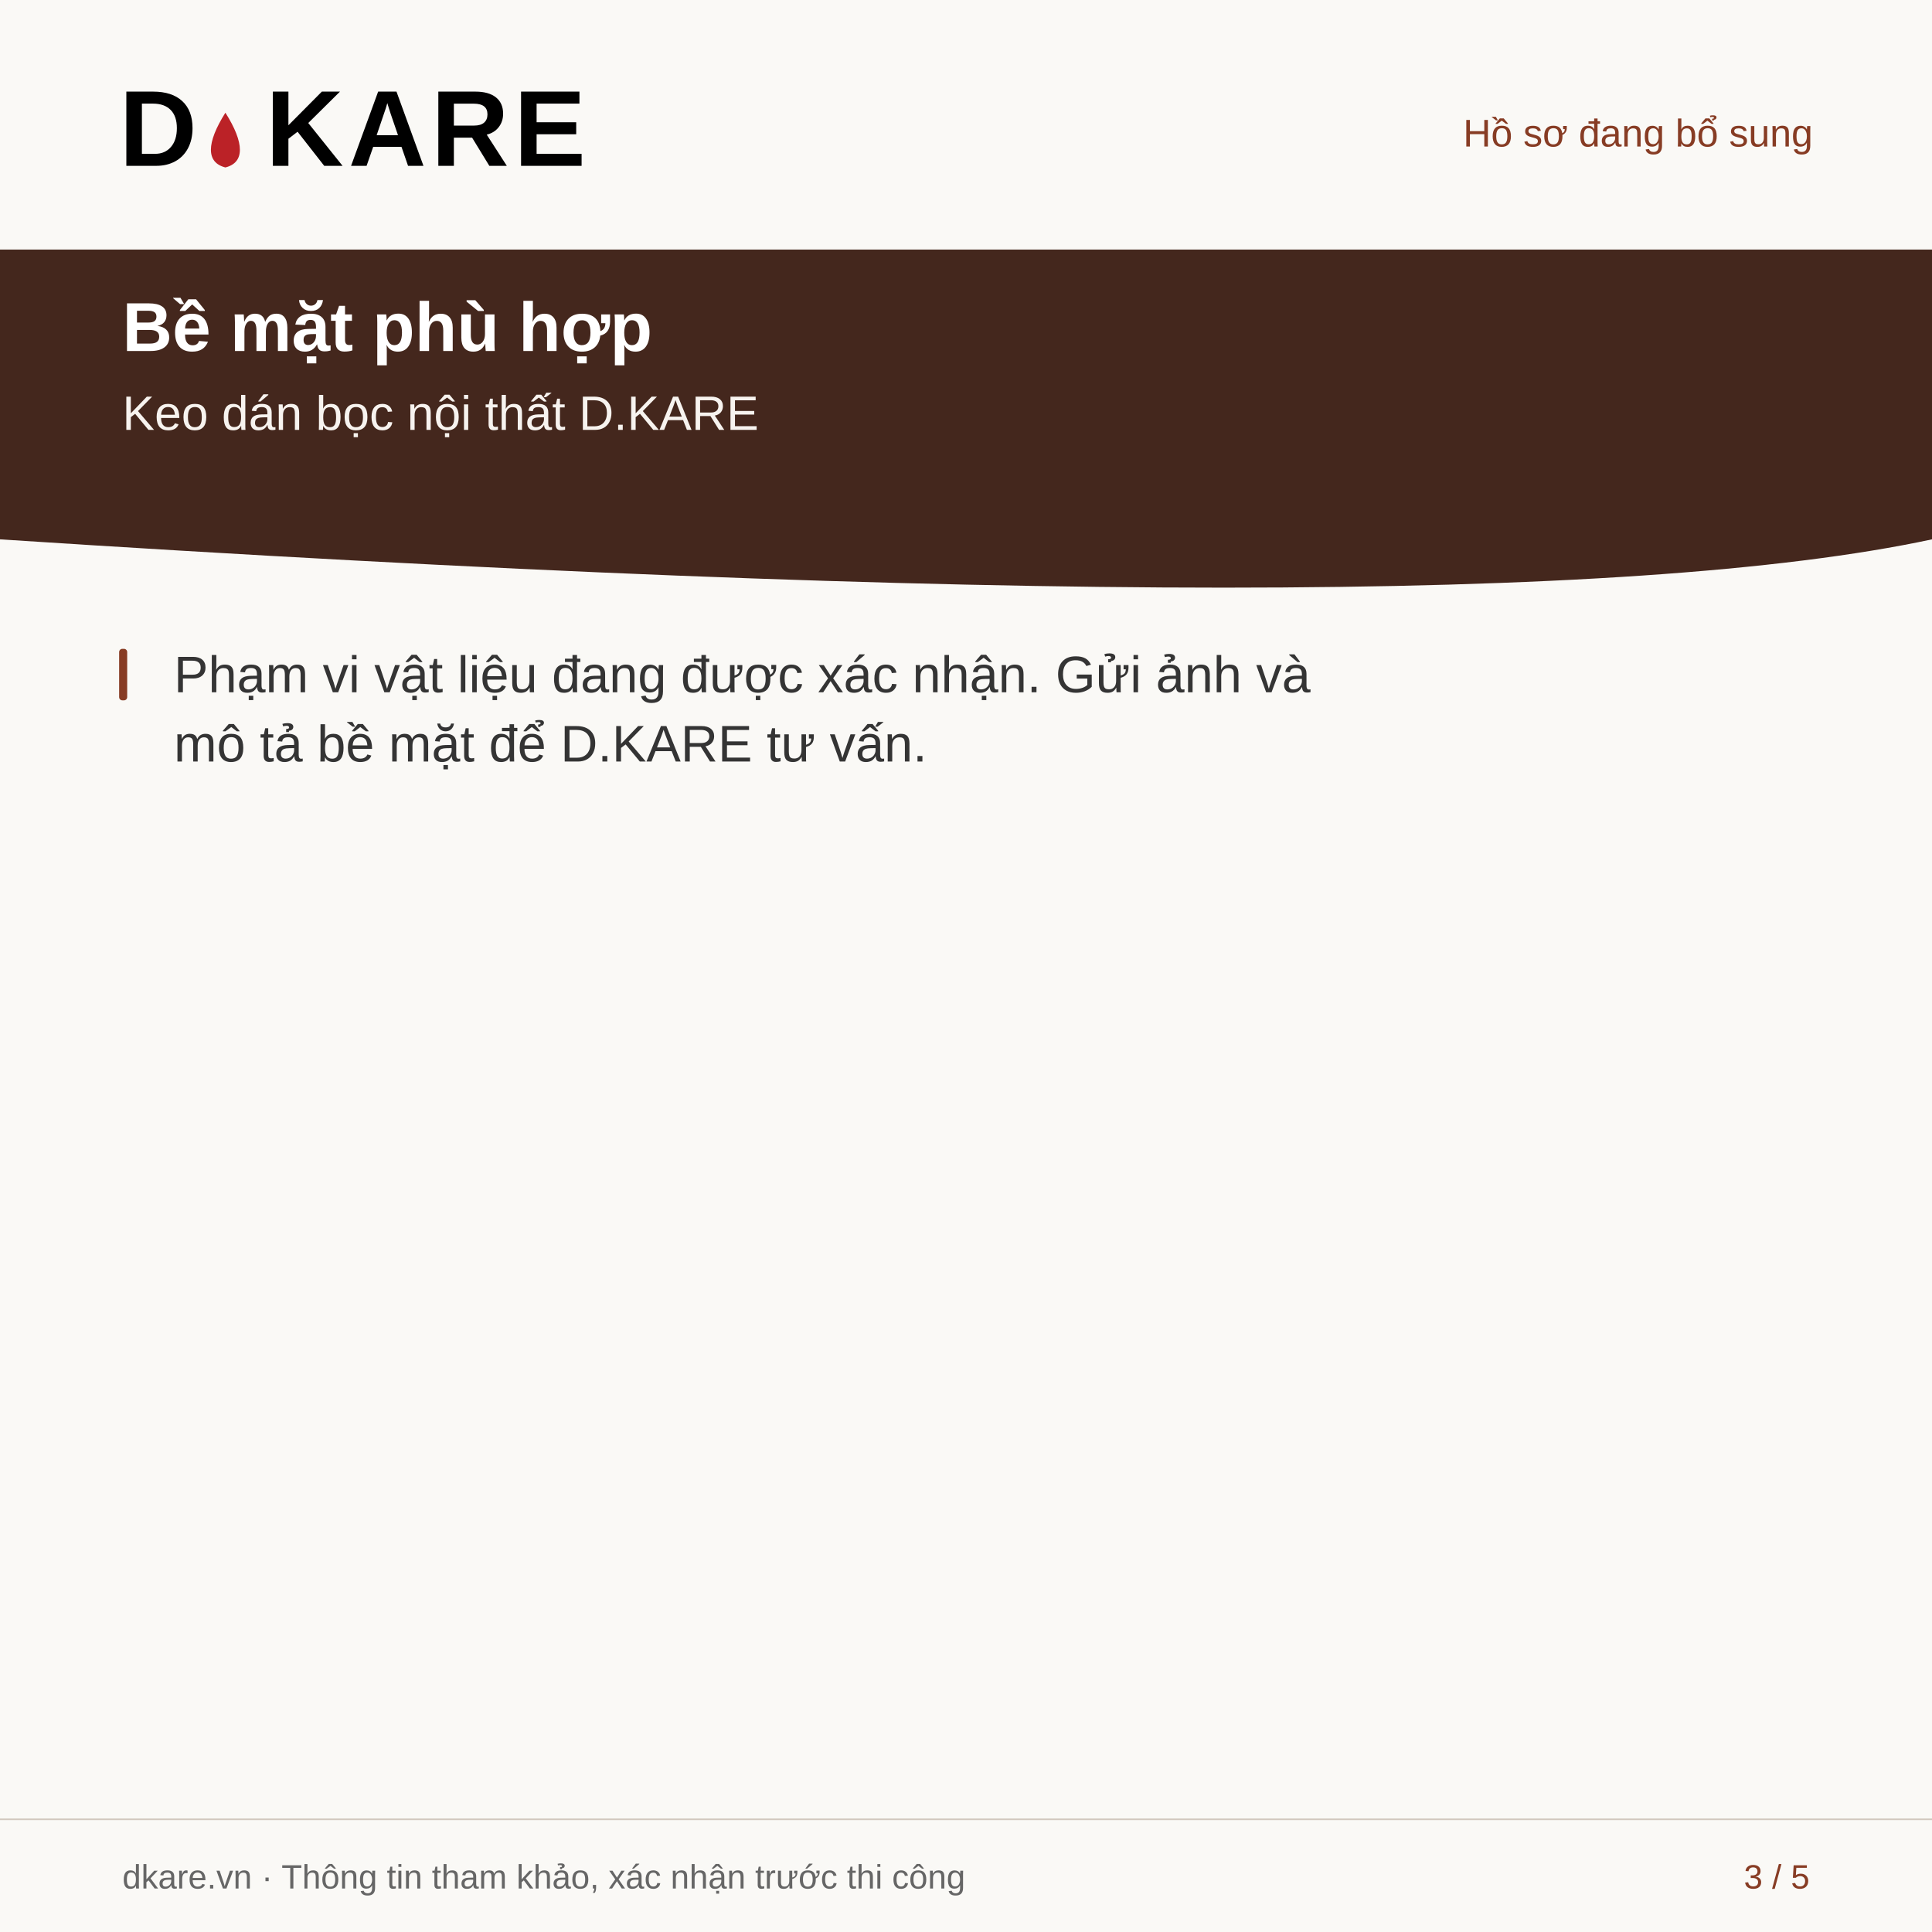
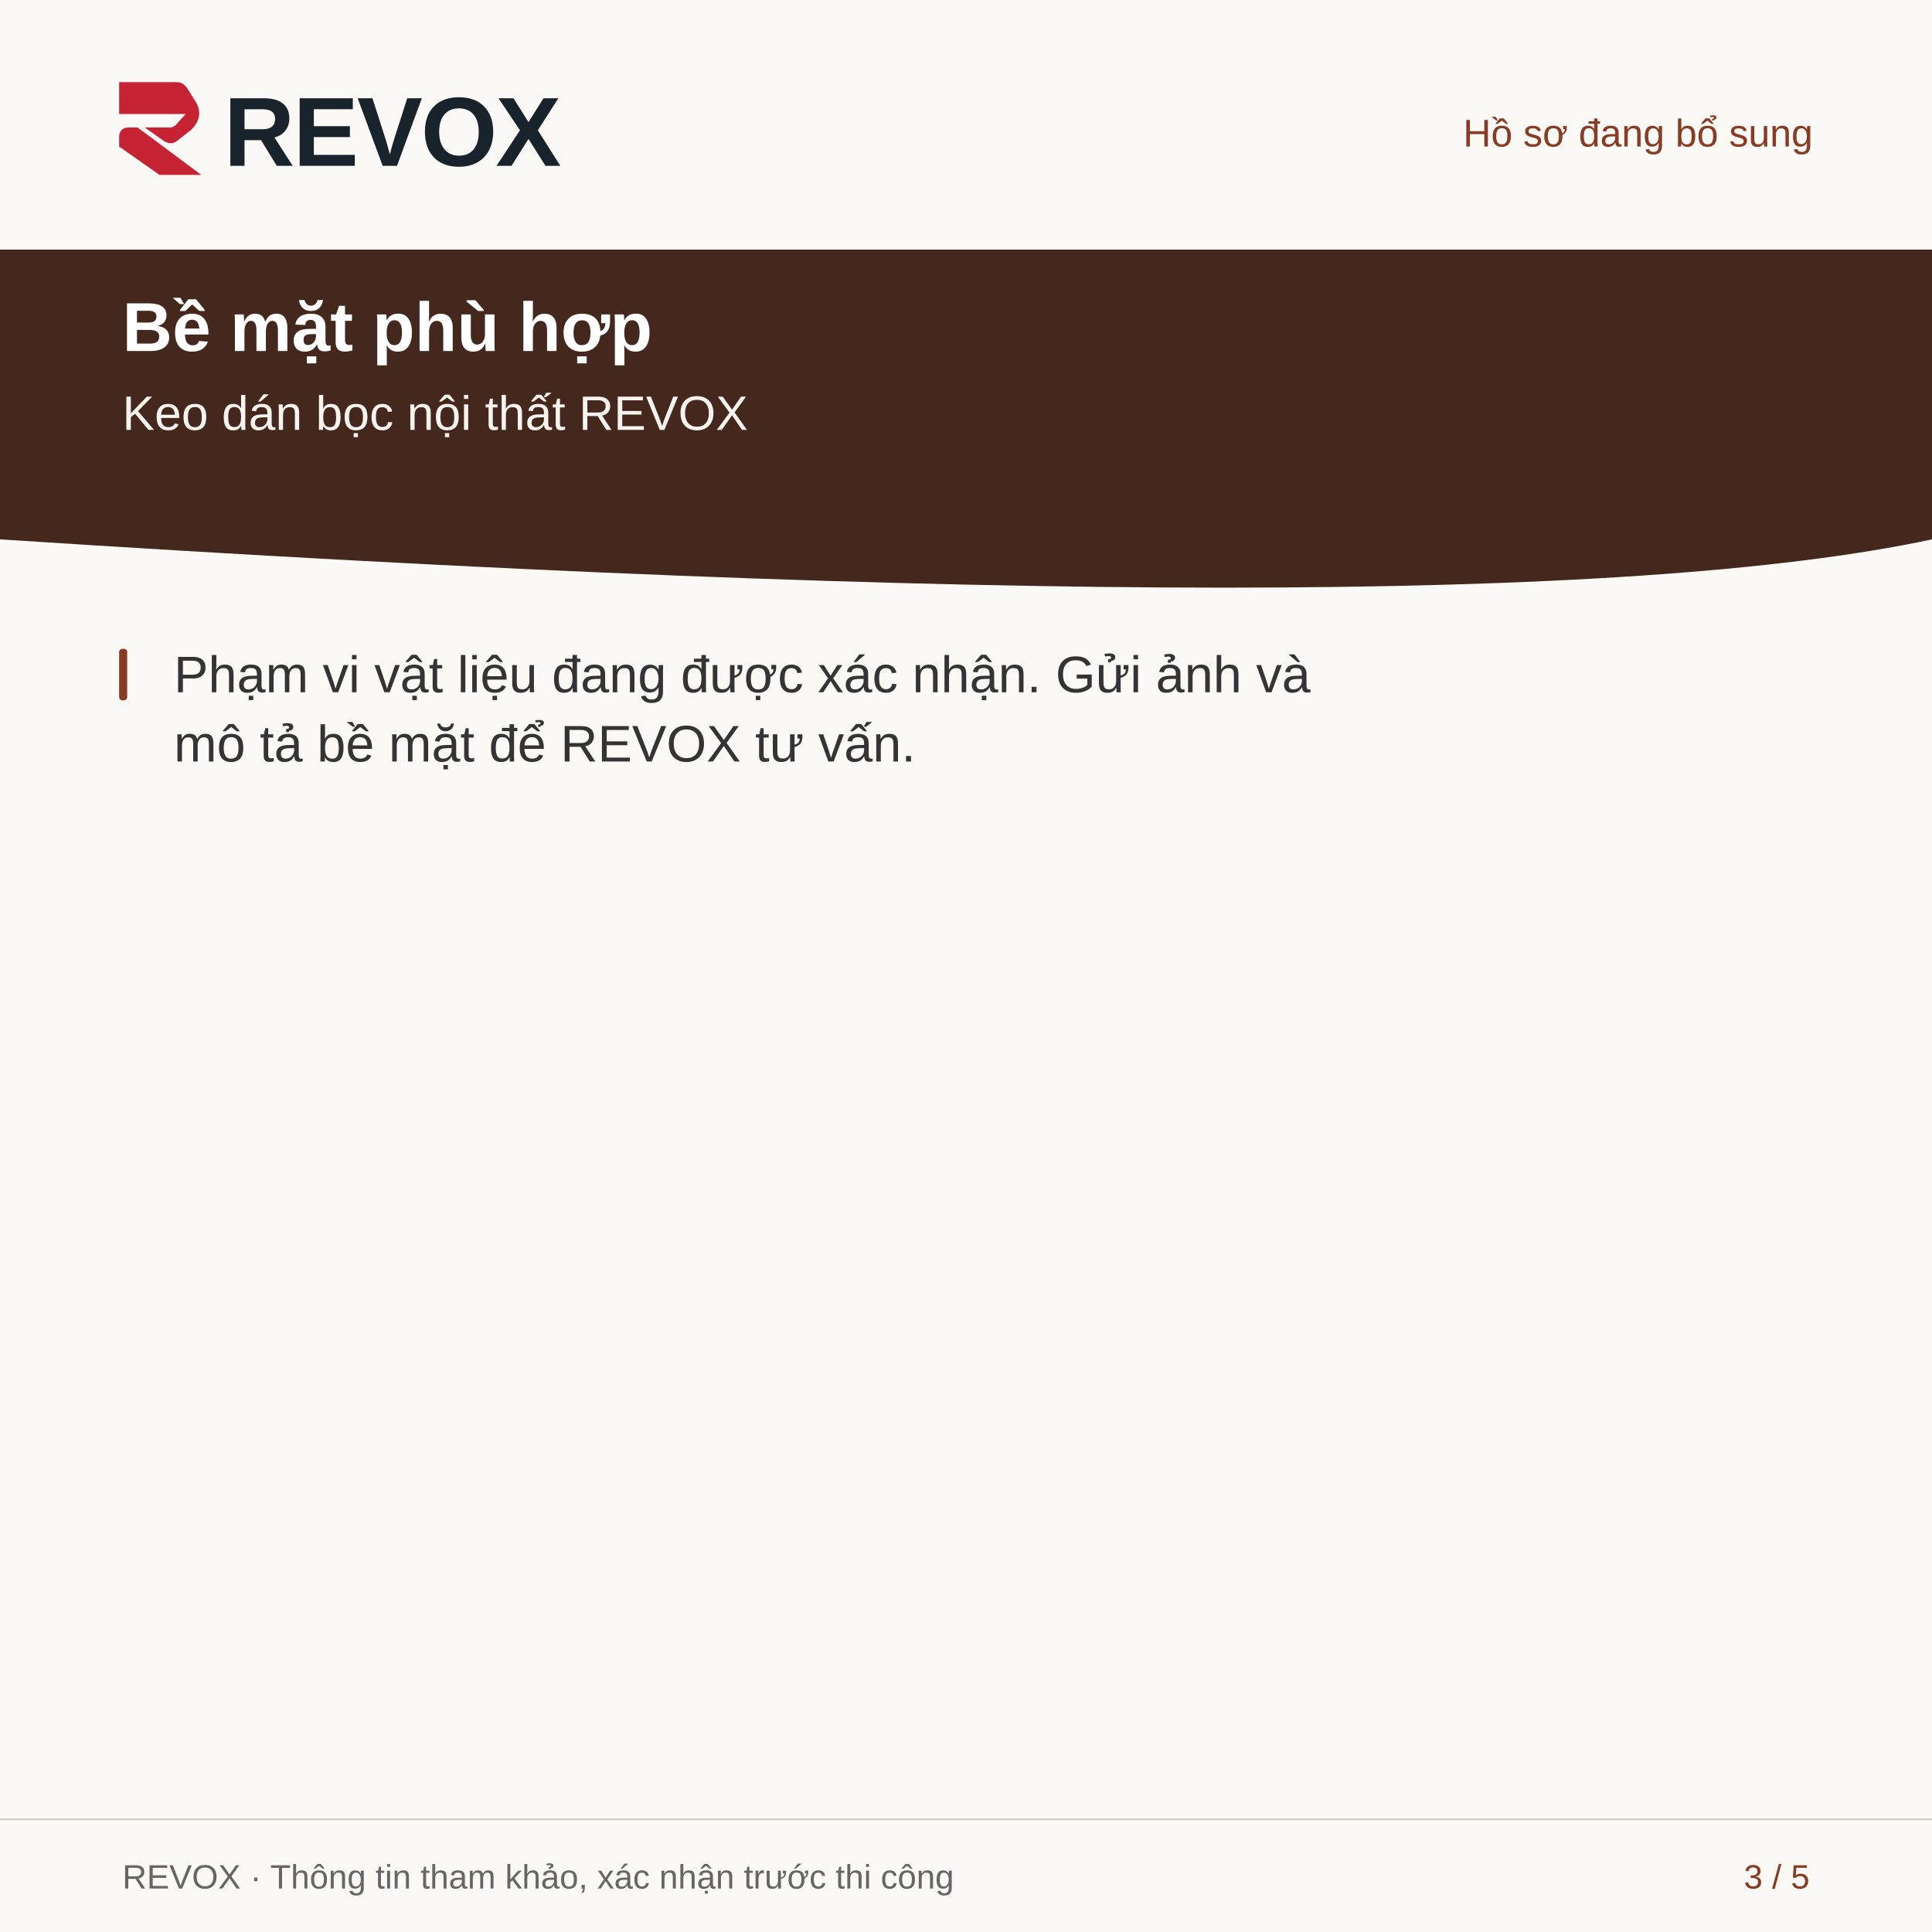
<svg xmlns="http://www.w3.org/2000/svg" width="1200" height="1200" viewBox="0 0 1200 1200" role="img" aria-labelledby="title desc">
  <rect width="1200" height="1200" fill="#faf9f6" />
  <g font-family="Arial,Helvetica,sans-serif">
-     <text x="74" y="103" font-size="67" font-weight="800">D</text>
-     <path d="M140 70 C128 89 128 101 140 104 C152 101 152 89 140 70" fill="#bb2227" />
-     <text x="165" y="103" font-size="67" font-weight="800" letter-spacing="3">KARE</text>
+     <g transform="translate(74 51) scale(.44)">
+       <path fill="#c62335" d="M0 0H81Q91 0 97 10L110 31Q119 51 101 68L83 82Q74 90 63 83L36 64H72Q78 64 83 57L94 45H0Z M0 78Q0 64 14 64H26L116 131H57L0 91Z" />
+     </g>
+     <text x="139" y="103" font-size="61" font-weight="800" fill="#18232b" letter-spacing="-1">REVOX</text>
    <text x="1126" y="91" text-anchor="end" fill="#873c24" font-size="24">Hồ sơ đang bổ sung</text>
    <path d="M0 155 H1200 V335 Q920 395 0 335 Z" fill="#44271d" />
-     <text x="76" y="267" font-size="30" fill="#f7f3ef">Keo dán bọc nội thất D.KARE</text>
+     <text x="76" y="267" font-size="30" fill="#f7f3ef">Keo dán bọc nội thất REVOX</text>
    <text x="76" y="218" fill="#fff" font-size="43" font-weight="700">Bề mặt phù hợp</text>
    <rect x="74" y="403" width="5" height="32" rx="2" fill="#873c24" />
    <text x="108" y="430" font-size="32" fill="#343434">Phạm vi vật liệu đang được xác nhận. Gửi ảnh và</text>
-     <text x="108" y="473" font-size="32" fill="#343434">mô tả bề mặt để D.KARE tư vấn.</text>
+     <text x="108" y="473" font-size="32" fill="#343434">mô tả bề mặt để REVOX tư vấn.</text>
    <path d="M0 1130 H1200" stroke="#d3c9bf" />
-     <text x="76" y="1173" font-size="21" fill="#666">dkare.vn · Thông tin tham khảo, xác nhận trước thi công</text>
+     <text x="76" y="1173" font-size="21" fill="#666">REVOX · Thông tin tham khảo, xác nhận trước thi công</text>
    <text x="1124" y="1173" font-size="21" fill="#873c24" text-anchor="end">3 / 5</text>
  </g>
</svg>
